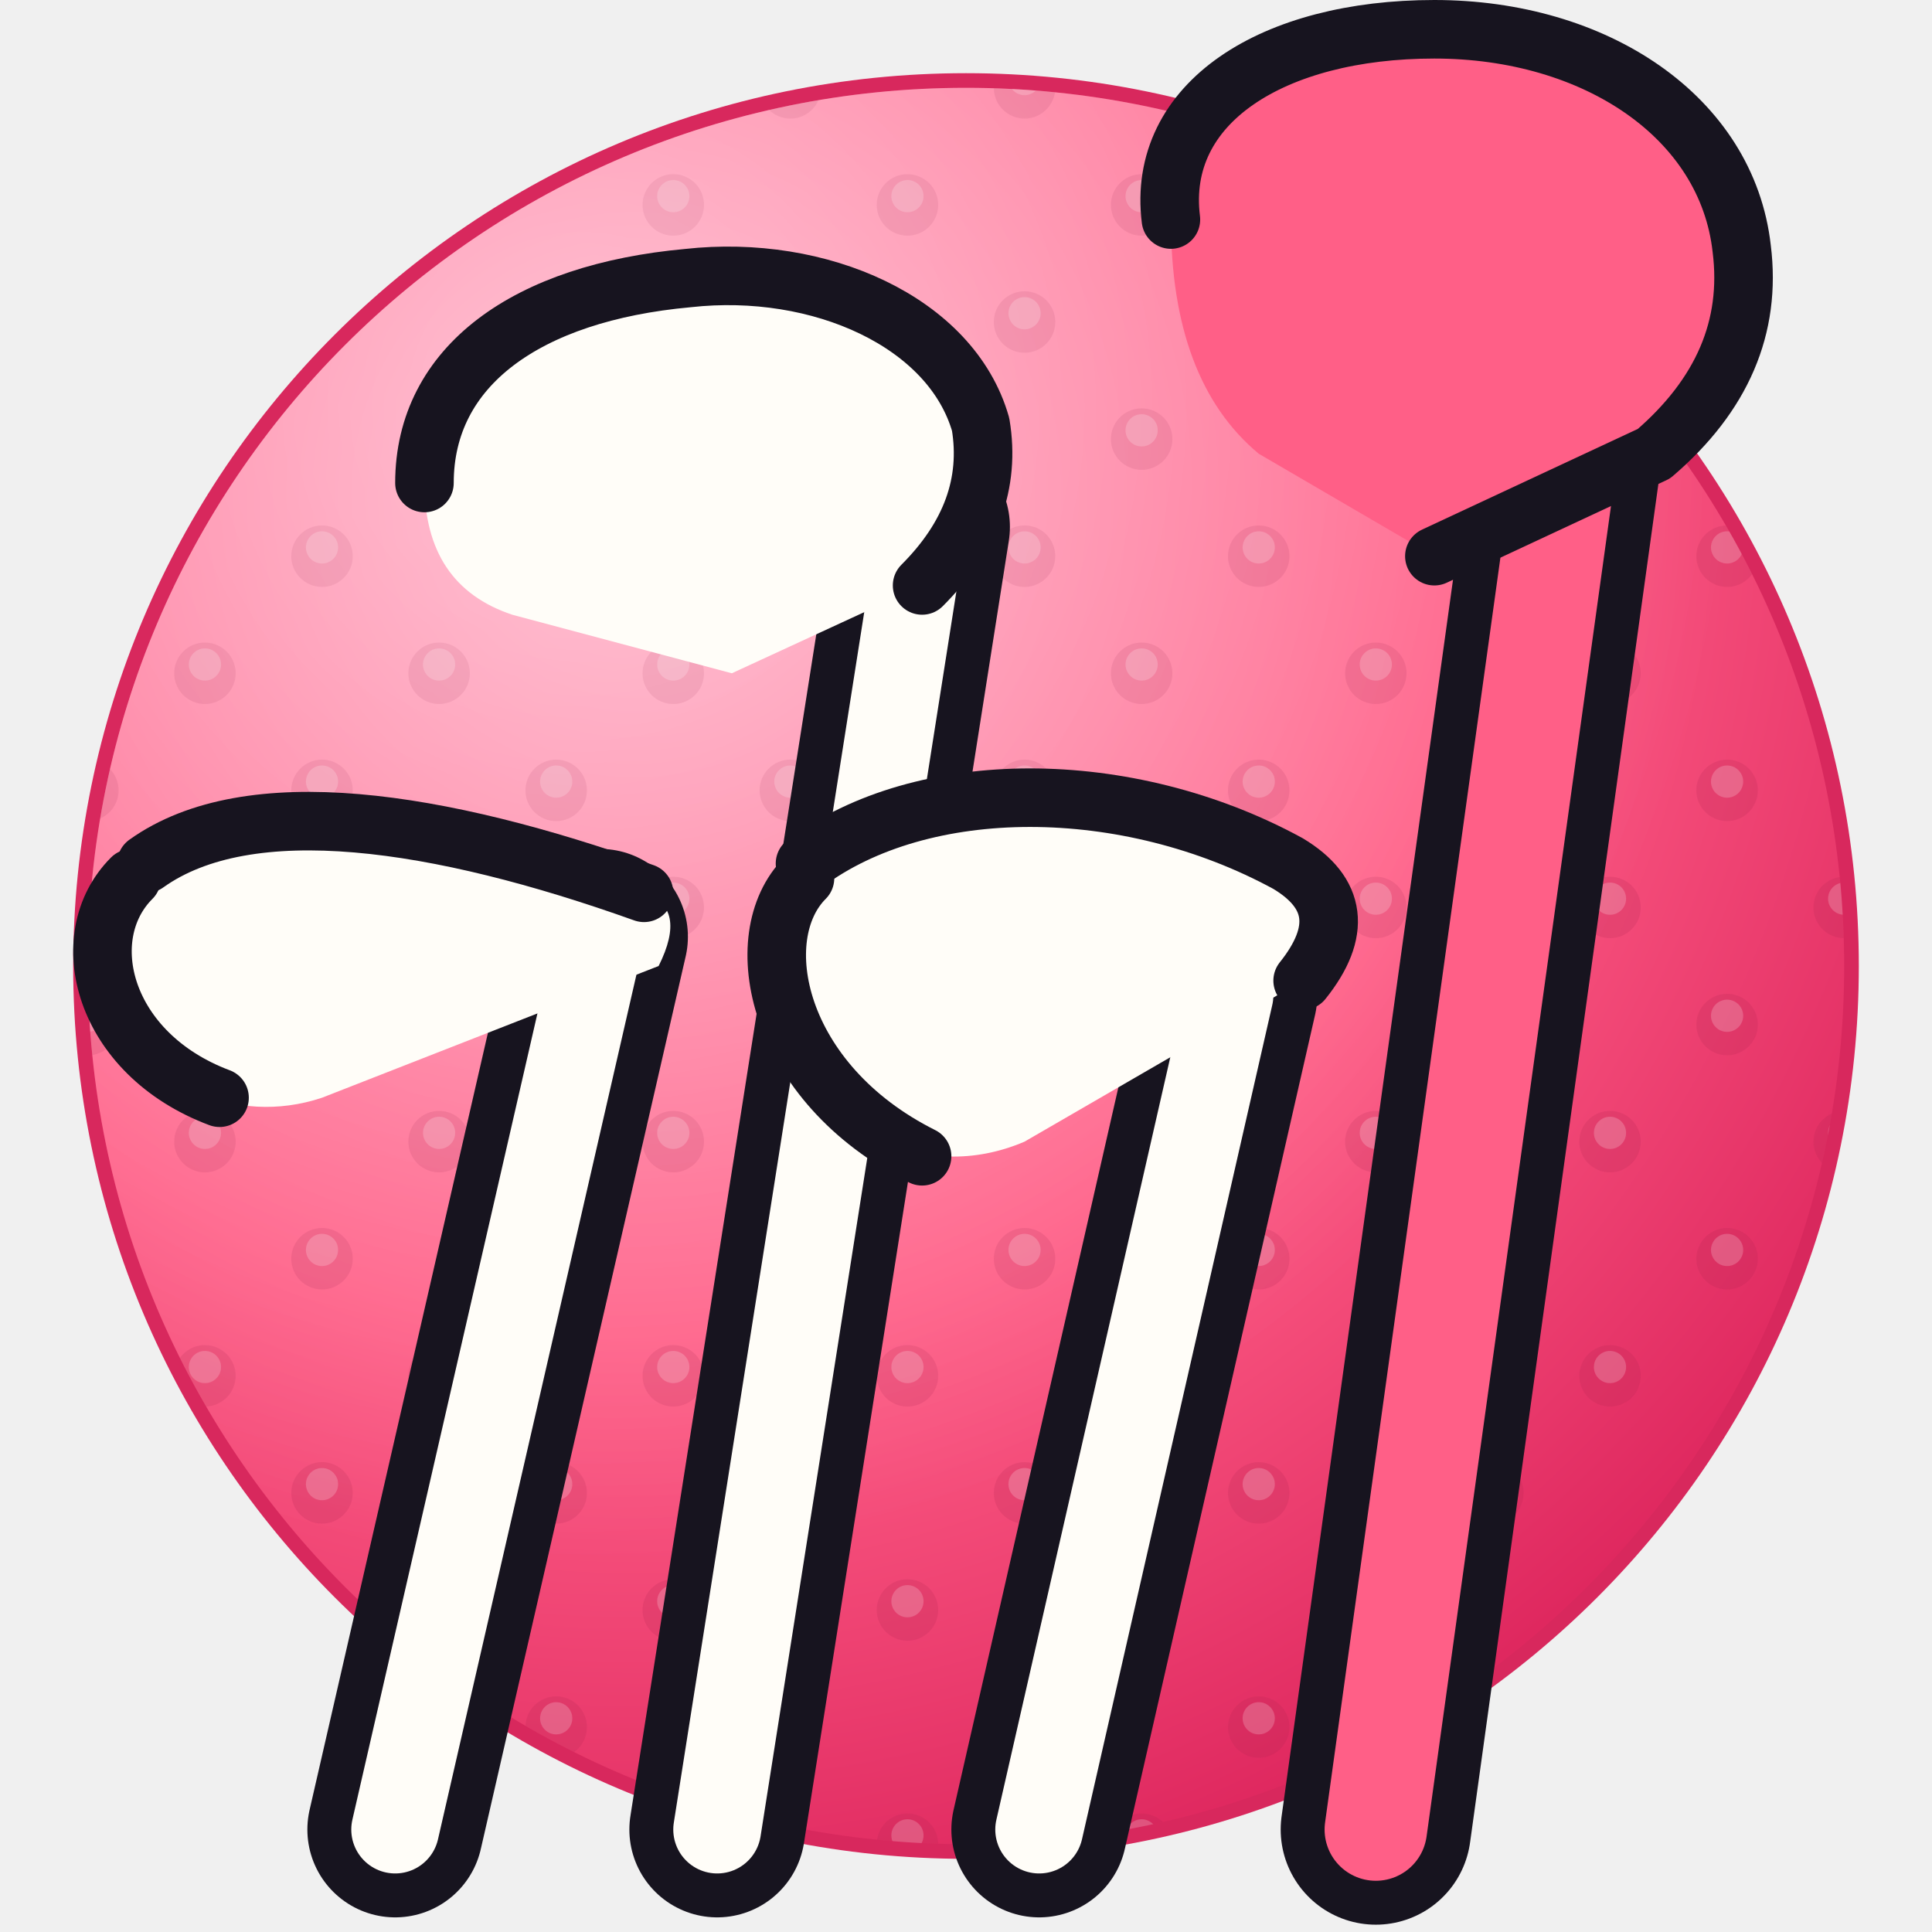
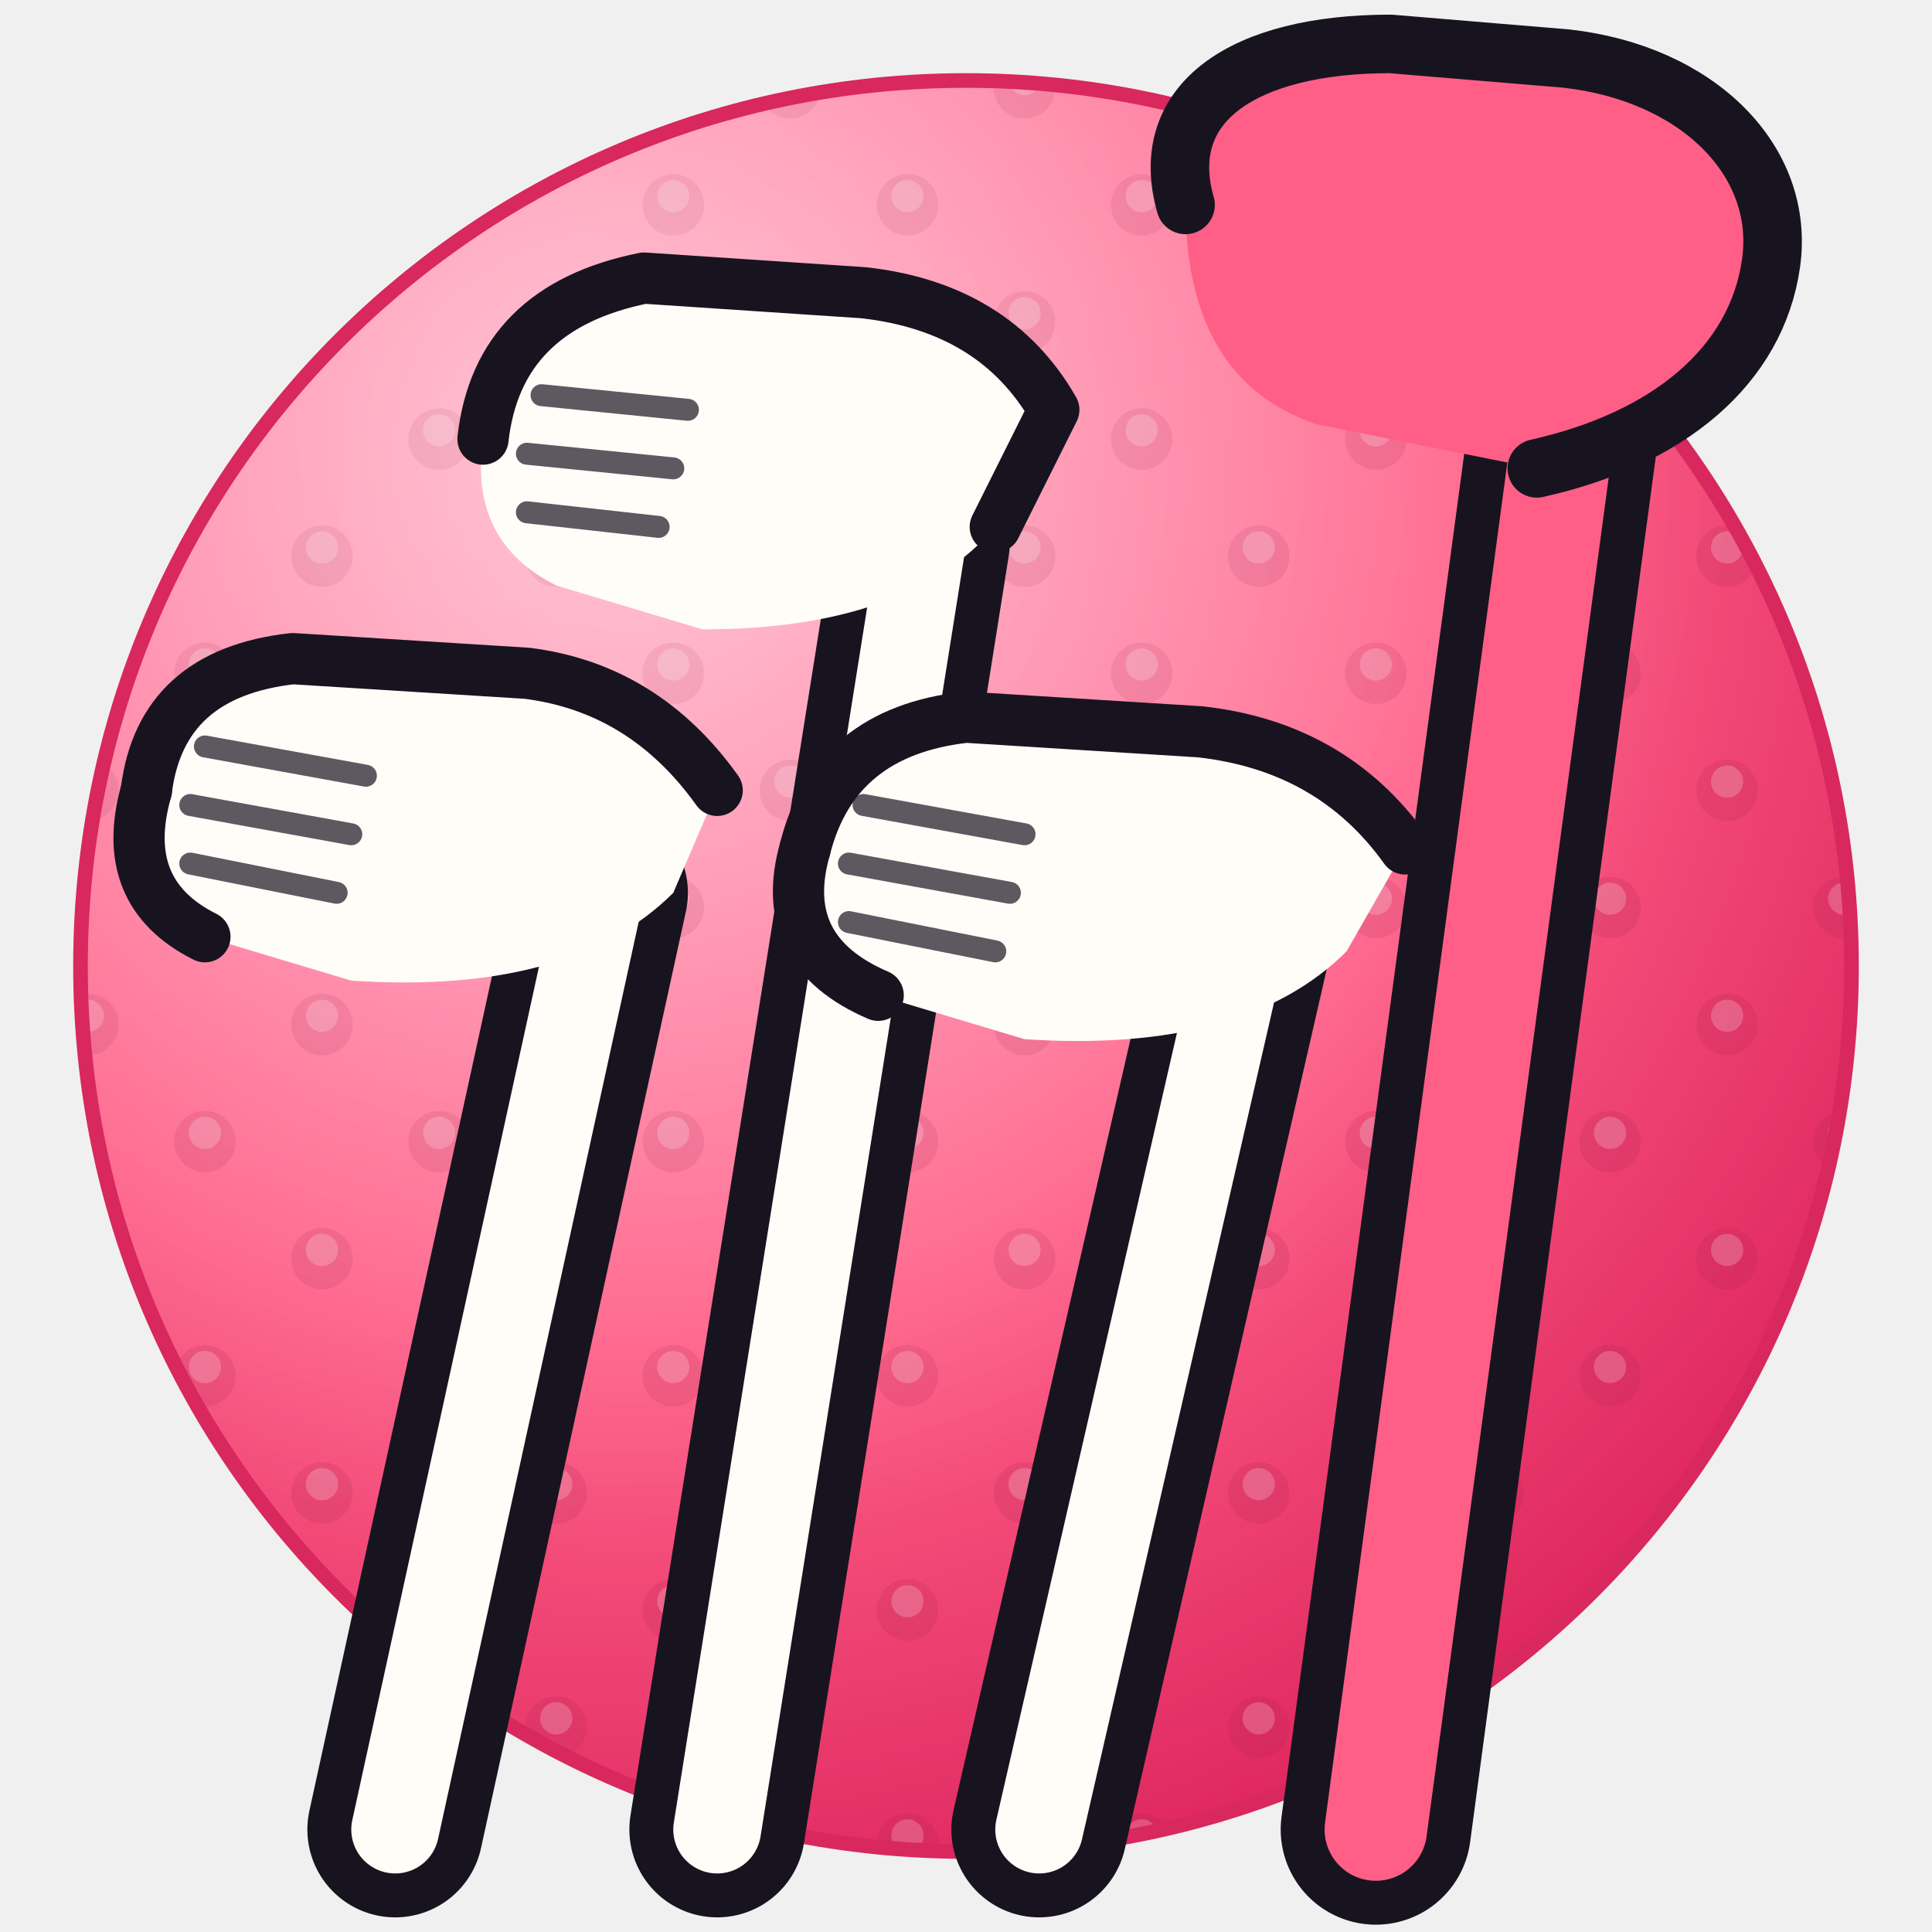
<svg xmlns="http://www.w3.org/2000/svg" viewBox="-2 -2 132 132" role="img" aria-label="Four golf clubs over a pink golf ball">
  <defs>
    <radialGradient id="ball-shell" cx="31%" cy="23%" r="83%">
      <stop offset="0" stop-color="#ff9fbb" />
      <stop offset=".58" stop-color="#ff5f87" />
      <stop offset="1" stop-color="#df285f" />
    </radialGradient>
    <radialGradient id="ball-shine" cx="28%" cy="18%" r="66%">
      <stop offset="0" stop-color="#fff" stop-opacity=".4" />
      <stop offset="1" stop-color="#fff" stop-opacity="0" />
    </radialGradient>
    <pattern id="ball-dimples" width="16" height="16" patternUnits="userSpaceOnUse">
      <circle cx="4" cy="4" r="2.1" fill="#ad204f" opacity=".18" />
      <circle cx="12" cy="12" r="2.1" fill="#ad204f" opacity=".18" />
      <circle cx="4" cy="3.4" r="1.1" fill="#fff" opacity=".2" />
      <circle cx="12" cy="11.4" r="1.1" fill="#fff" opacity=".2" />
    </pattern>
    <clipPath id="ball-clip">
      <circle cx="64" cy="64" r="60" />
    </clipPath>
  </defs>
  <circle cx="64" cy="64" r="61" fill="#d8285d" />
  <circle cx="64" cy="64" r="60" fill="url(#ball-shell)" />
  <circle cx="64" cy="64" r="60" fill="url(#ball-dimples)" clip-path="url(#ball-clip)" />
  <circle cx="64" cy="64" r="60" fill="url(#ball-shine)" />
  <g stroke="#17141f" stroke-linecap="round" stroke-linejoin="round">
-     <g fill="none">
-       <path d="M39 62 25 123" stroke-width="12" />
-       <path d="M39 62 25 123" stroke="#fffdf8" stroke-width="6" />
-       <path d="M61 34 47 123" stroke-width="12" />
-       <path d="M61 34 47 123" stroke="#fffdf8" stroke-width="6" />
-       <path d="M82 66 69 123" stroke-width="12" />
-       <path d="M82 66 69 123" stroke="#fffdf8" stroke-width="6" />
-       <path d="M106 22 92 123" stroke-width="13" />
-       <path d="M106 22 92 123" stroke="#ff5f87" stroke-width="7" />
+     <g fill="none" stroke-width="12">
+       <path d="M39 59 25 123" />
+       <path d="M61 35 47 123" />
+       <path d="M83 62 69 123" />
+       <path d="M105 26 92 123" stroke-width="13" />
    </g>
+     <g fill="none" stroke="#fffdf8" stroke-width="6">
+       <path d="M39 59 25 123" />
+       <path d="M61 35 47 123" />
+       <path d="M83 62 69 123" />
+     </g>
+     <path d="M105 26 92 123" fill="none" stroke="#ff5f87" stroke-width="7" />
    <g fill="#fffdf8" stroke="none">
-       <path d="M7 57 C14 52 27 54 42 59 Q45 60 43 64 L20 73 C14 75 8 72 6 67 Q4 61 7 57Z" />
-       <path d="M27 31 C27 23 34 18 45 17 C54 16 63 20 65 27 Q66 33 61 38 L48 44 L33 40 Q27 38 27 31Z" />
-       <path d="M53 57 C61 51 75 51 86 57 Q91 60 87 65 L68 76 C61 79 54 75 52 69 Q50 62 53 57Z" />
+       <path d="M8 52 Q9 44 18 43 L34 44 Q42 45 47 52 L44 59 Q37 66 22 65 L12 62 Q7 59 8 52Z" />
+       <path d="M31 28 Q32 19 42 17 L57 18 Q66 19 70 26 L66 34 Q60 41 46 41 L36 38 Q30 35 31 28Z" />
+       <path d="M53 56 Q55 48 64 47 L80 48 Q89 49 94 56 L90 63 Q83 70 68 69 L58 66 Q52 63 53 56Z" />
    </g>
-     <g fill="none" stroke-width="4">
-       <path d="M8 57 C15 52 28 54 42 59" />
-       <path d="M7 58 C3 62 5 70 13 73" />
-       <path d="M27 31 C27 23 34 18 45 17 C54 16 63 20 65 27 Q66 33 61 38" />
-       <path d="M53 57 C61 51 75 51 86 57 Q91 60 87 65" />
-       <path d="M53 58 C49 62 51 72 61 77" />
+     <g fill="none" stroke-width="3.5">
+       <path d="M8 52 Q9 44 18 43 L34 44 Q42 45 47 52" />
+       <path d="M8 52 Q6 59 12 62" />
+       <path d="M31 28 Q32 19 42 17 L57 18 Q66 19 70 26 L66 34" />
+       <path d="M53 56 Q55 48 64 47 L80 48 Q89 49 94 56" />
+       <path d="M53 56 Q51 63 58 66" />
    </g>
-     <path d="M78 13 C77 5 85 0 96 0 C107 0 116 6 117 15 Q118 23 111 29 L96 36 L84 29 Q78 24 78 13Z" fill="#ff5f87" stroke="none" />
-     <path d="M78 13 C77 5 85 0 96 0 C107 0 116 6 117 15 Q118 23 111 29 L96 36" fill="none" stroke="#17141f" stroke-width="4" stroke-linecap="round" stroke-linejoin="round" />
+     <g fill="none" stroke="#17141f" stroke-width="1.5" opacity=".7">
+       <path d="m12 49 11 2 M11 53l11 2 M11 57l10 2" />
+       <path d="m35 25 10 1 M34 29l10 1 M34 33l9 1" />
+       <path d="m57 53 11 2 M56 57l11 2 M56 61l10 2" />
+     </g>
+     <path d="M79 12 C77 5 83 1 93 1 L105 2 C114 3 120 9 119 16 C118 23 112 28 103 30 L88 27 C82 25 79 20 79 12Z" fill="#ff5f87" stroke="none" />
+     <path d="M79 12 C77 5 83 1 93 1 L105 2 C114 3 120 9 119 16 C118 23 112 28 103 30" fill="none" stroke="#17141f" stroke-width="4" />
  </g>
</svg>
